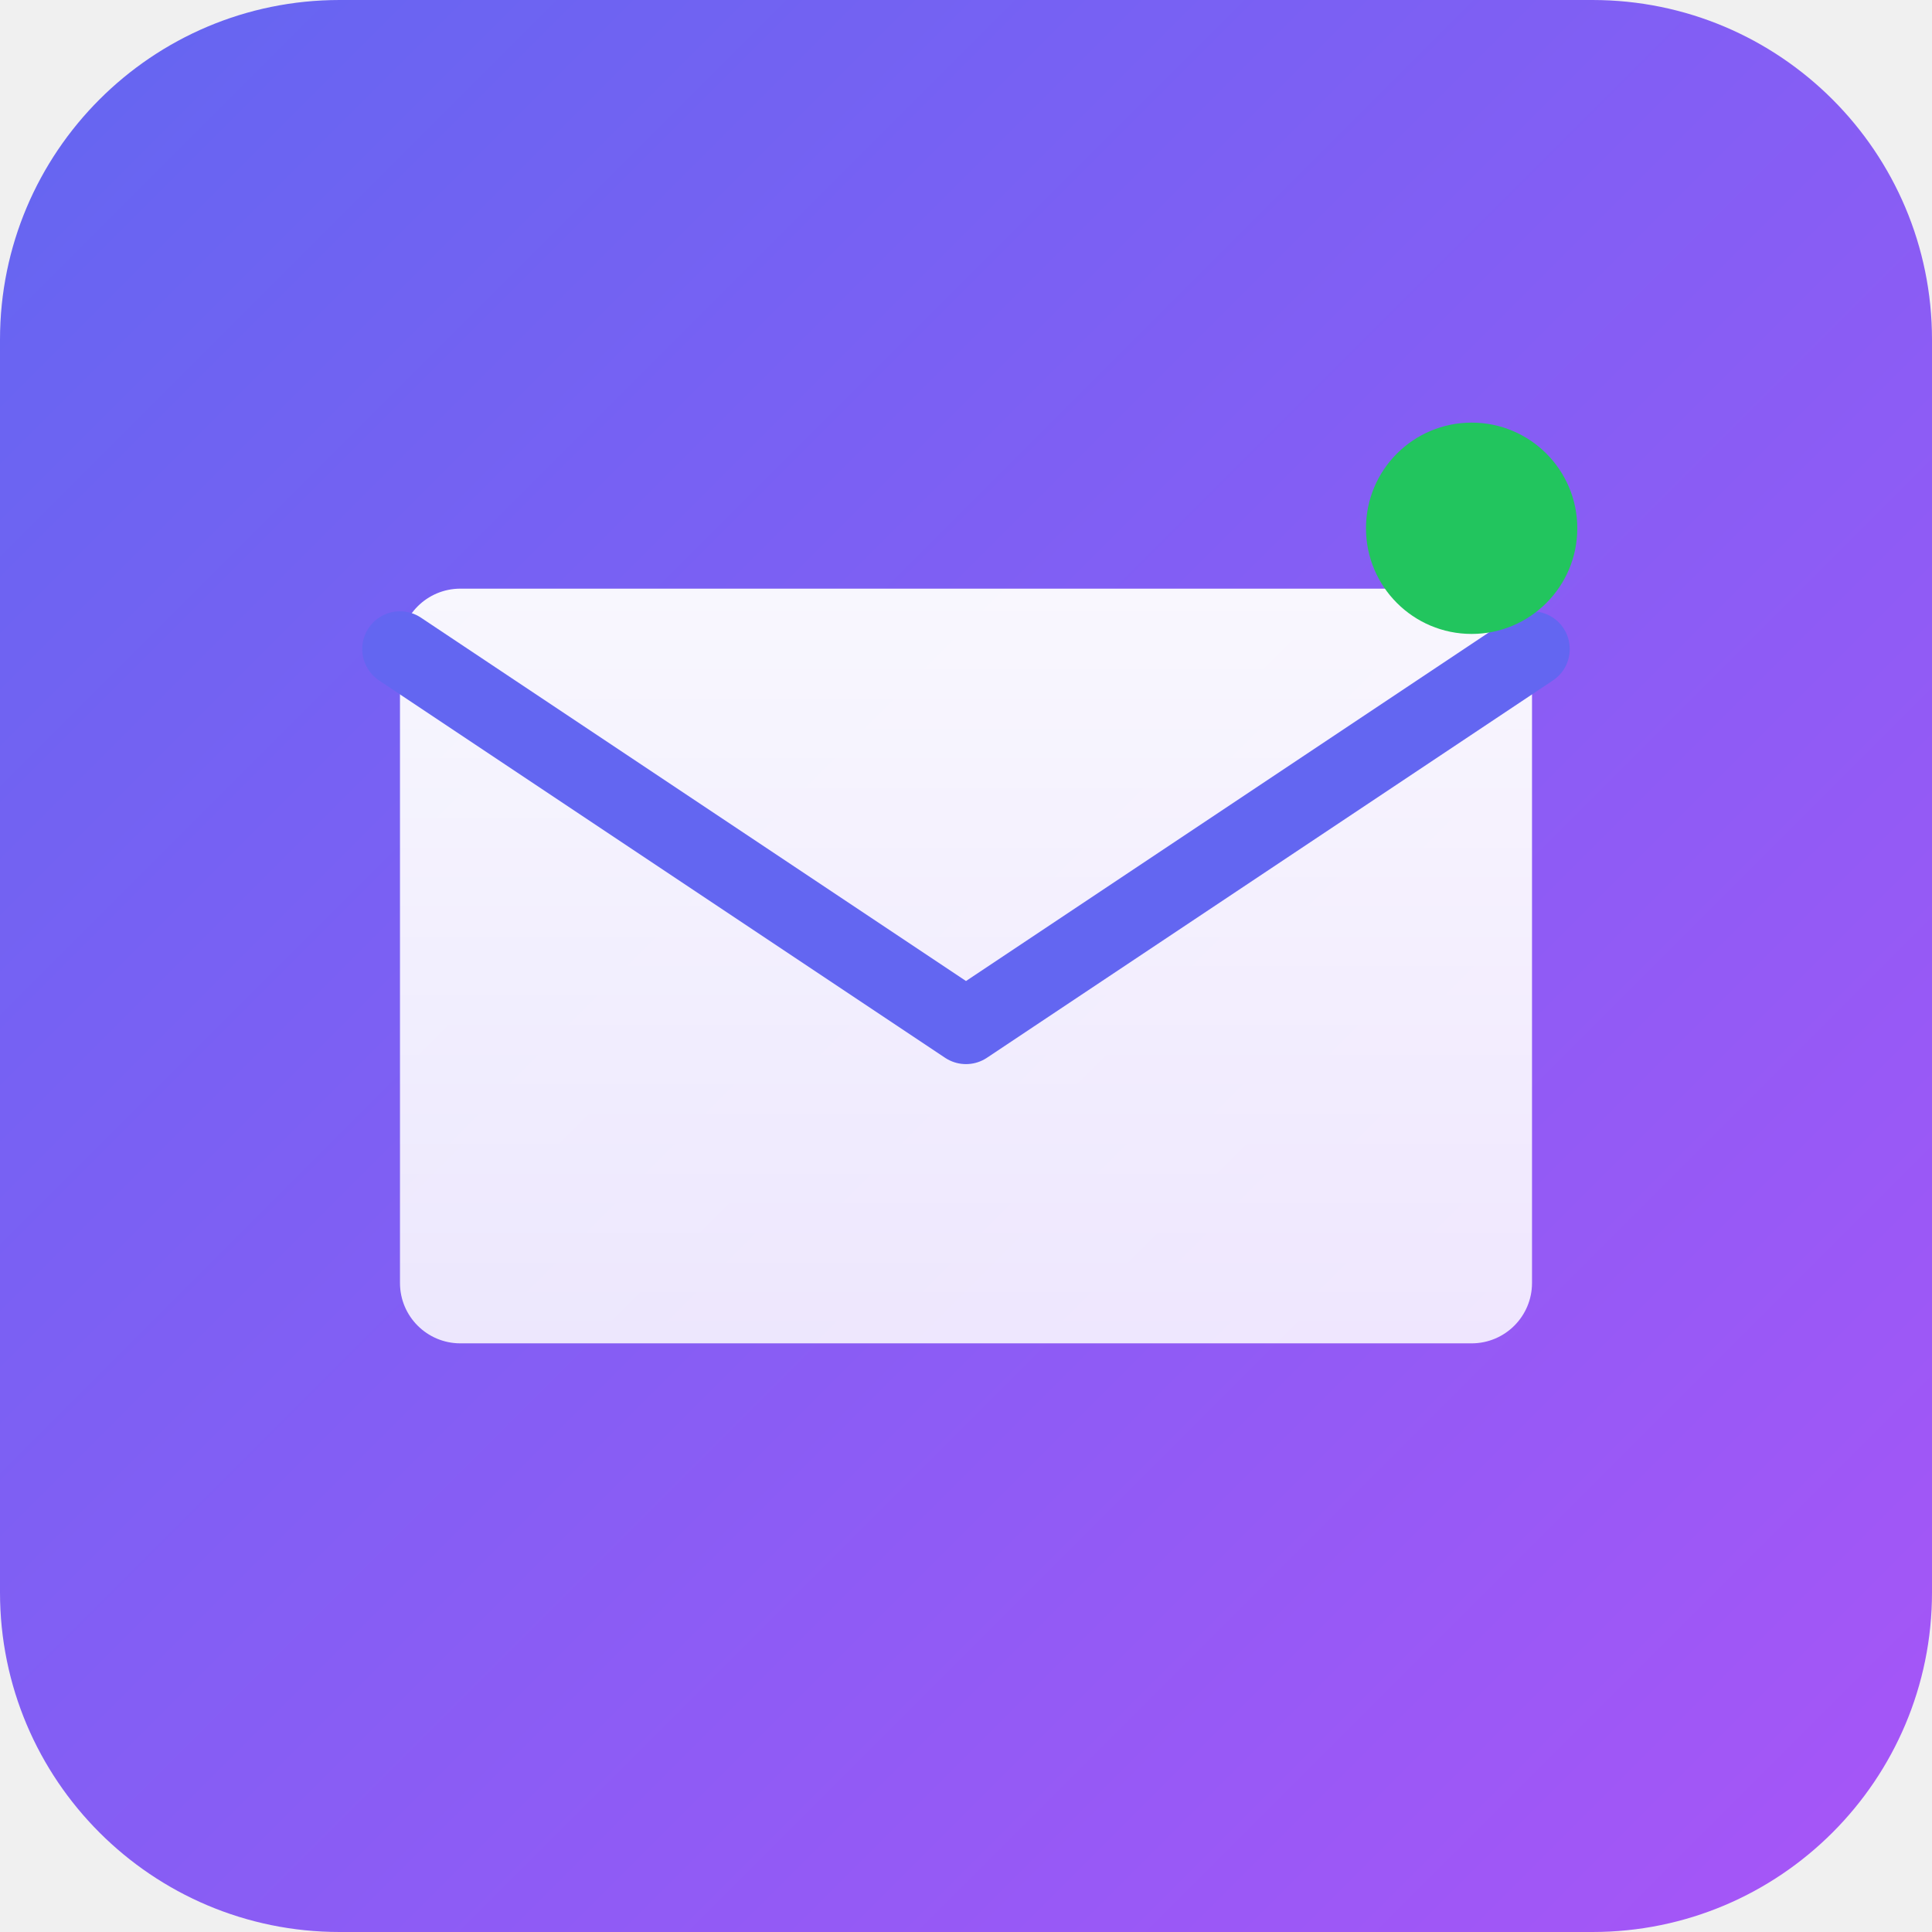
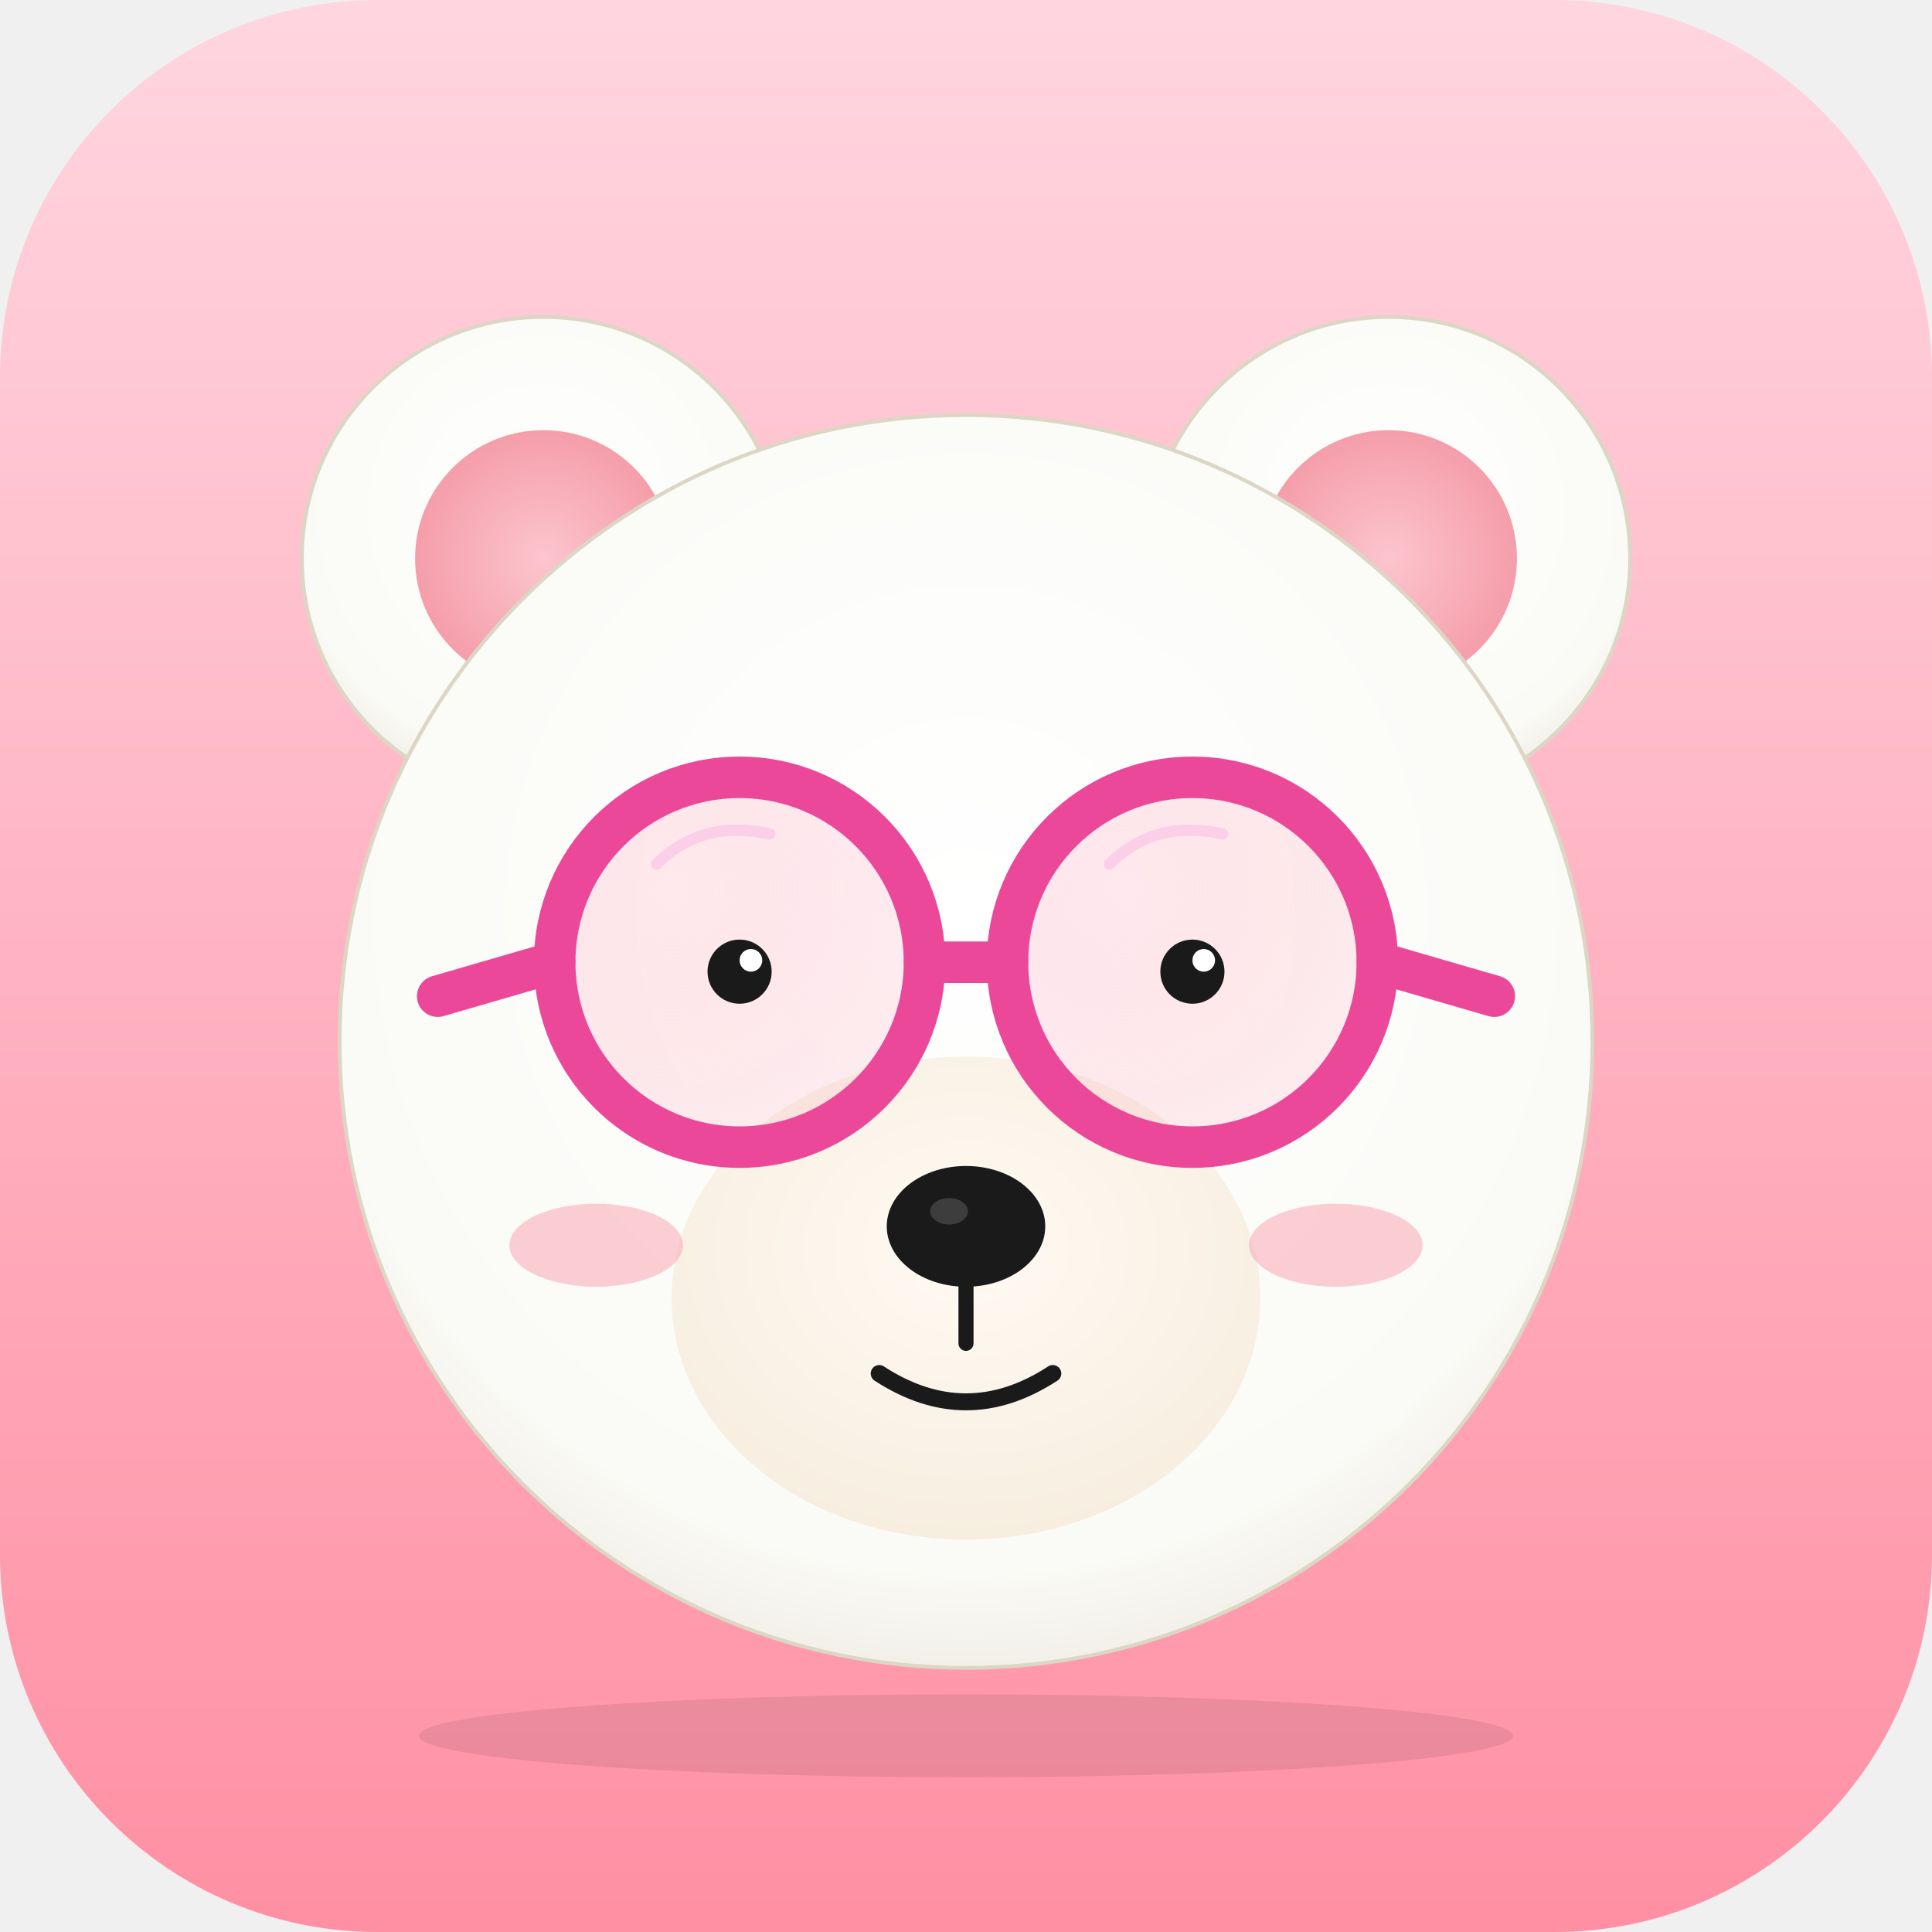
<svg xmlns="http://www.w3.org/2000/svg" viewBox="0 0 1024 1024" width="1024" height="1024">
  <defs>
-     <linearGradient id="bg" x1="0" y1="0" x2="1" y2="1">
-       <stop offset="0%" stop-color="#6366f1" />
-       <stop offset="100%" stop-color="#a855f7" />
+     <linearGradient id="bg" x1="0" y1="0" x2="0" y2="1">
+       <stop offset="0%" stop-color="#ffd6e0" />
+       <stop offset="100%" stop-color="#ff8fa3" />
    </linearGradient>
-     <linearGradient id="env" x1="0" y1="0" x2="0" y2="1">
-       <stop offset="0%" stop-color="#ffffff" stop-opacity="0.95" />
-       <stop offset="100%" stop-color="#ffffff" stop-opacity="0.85" />
-     </linearGradient>
+     <radialGradient id="fur" cx="50%" cy="40%" r="65%">
+       <stop offset="0%" stop-color="#ffffff" />
+       <stop offset="80%" stop-color="#fafaf6" />
+       <stop offset="100%" stop-color="#ece8de" />
+     </radialGradient>
+     <radialGradient id="innerEar" cx="50%" cy="50%" r="55%">
+       <stop offset="0%" stop-color="#fcc5cd" />
+       <stop offset="100%" stop-color="#f49aa7" />
+     </radialGradient>
+     <radialGradient id="lens" cx="32%" cy="30%" r="80%">
+       <stop offset="0%" stop-color="#ffd0db" stop-opacity="0.45" />
+       <stop offset="100%" stop-color="#fb9bb0" stop-opacity="0.15" />
+     </radialGradient>
+     <radialGradient id="snout" cx="50%" cy="40%" r="60%">
+       <stop offset="0%" stop-color="#fffaf3" />
+       <stop offset="100%" stop-color="#f7eee0" />
+     </radialGradient>
  </defs>
-   <rect width="1024" height="1024" rx="180" ry="180" fill="url(#bg)" />
-   <g transform="translate(212 312)">
-     <rect x="0" y="0" width="600" height="400" rx="32" ry="32" fill="url(#env)" />
-     <path d="M0,32 L300,232 L600,32" fill="none" stroke="#6366f1" stroke-width="40" stroke-linecap="round" stroke-linejoin="round" />
+   <rect width="1024" height="1024" rx="200" fill="url(#bg)" />
+   <ellipse cx="512" cy="920" rx="290" ry="22" fill="#000" fill-opacity="0.08" />
+   <g>
+     <circle cx="288" cy="296" r="128" fill="url(#fur)" stroke="#dcd6c5" stroke-width="2" />
+     <circle cx="288" cy="296" r="68" fill="url(#innerEar)" />
+     <circle cx="736" cy="296" r="128" fill="url(#fur)" stroke="#dcd6c5" stroke-width="2" />
+     <circle cx="736" cy="296" r="68" fill="url(#innerEar)" />
  </g>
-   <circle cx="780" cy="280" r="56" fill="#22c55e" />
+   <circle cx="512" cy="552" r="332" fill="url(#fur)" stroke="#dcd6c5" stroke-width="2" />
+   <ellipse cx="512" cy="688" rx="156" ry="128" fill="url(#snout)" />
+   <circle cx="392" cy="510" r="98" fill="url(#lens)" />
+   <circle cx="632" cy="510" r="98" fill="url(#lens)" />
+   <circle cx="392" cy="515" r="17" fill="#1a1a1a" />
+   <circle cx="398" cy="509" r="6" fill="#ffffff" />
+   <circle cx="632" cy="515" r="17" fill="#1a1a1a" />
+   <circle cx="638" cy="509" r="6" fill="#ffffff" />
+   <g fill="none" stroke="#ec4899" stroke-width="22" stroke-linecap="round">
+     <circle cx="392" cy="510" r="98" />
+     <circle cx="632" cy="510" r="98" />
+     <line x1="490" y1="510" x2="534" y2="510" />
+     <line x1="294" y1="510" x2="232" y2="528" />
+     <line x1="730" y1="510" x2="792" y2="528" />
+   </g>
+   <path d="M 348 458 q 24 -24 60 -16" fill="none" stroke="#fbcfe8" stroke-width="6" stroke-linecap="round" />
+   <path d="M 588 458 q 24 -24 60 -16" fill="none" stroke="#fbcfe8" stroke-width="6" stroke-linecap="round" />
+   <ellipse cx="512" cy="650" rx="42" ry="32" fill="#1a1a1a" />
+   <ellipse cx="503" cy="642" rx="10" ry="7" fill="#3d3d3d" />
+   <path d="M 512 678 L 512 712" stroke="#1a1a1a" stroke-width="8" stroke-linecap="round" />
+   <path d="M 466 728 Q 512 758 558 728" stroke="#1a1a1a" stroke-width="9" fill="none" stroke-linecap="round" />
+   <ellipse cx="316" cy="660" rx="46" ry="22" fill="#f9a8b4" fill-opacity="0.55" />
+   <ellipse cx="708" cy="660" rx="46" ry="22" fill="#f9a8b4" fill-opacity="0.55" />
</svg>
